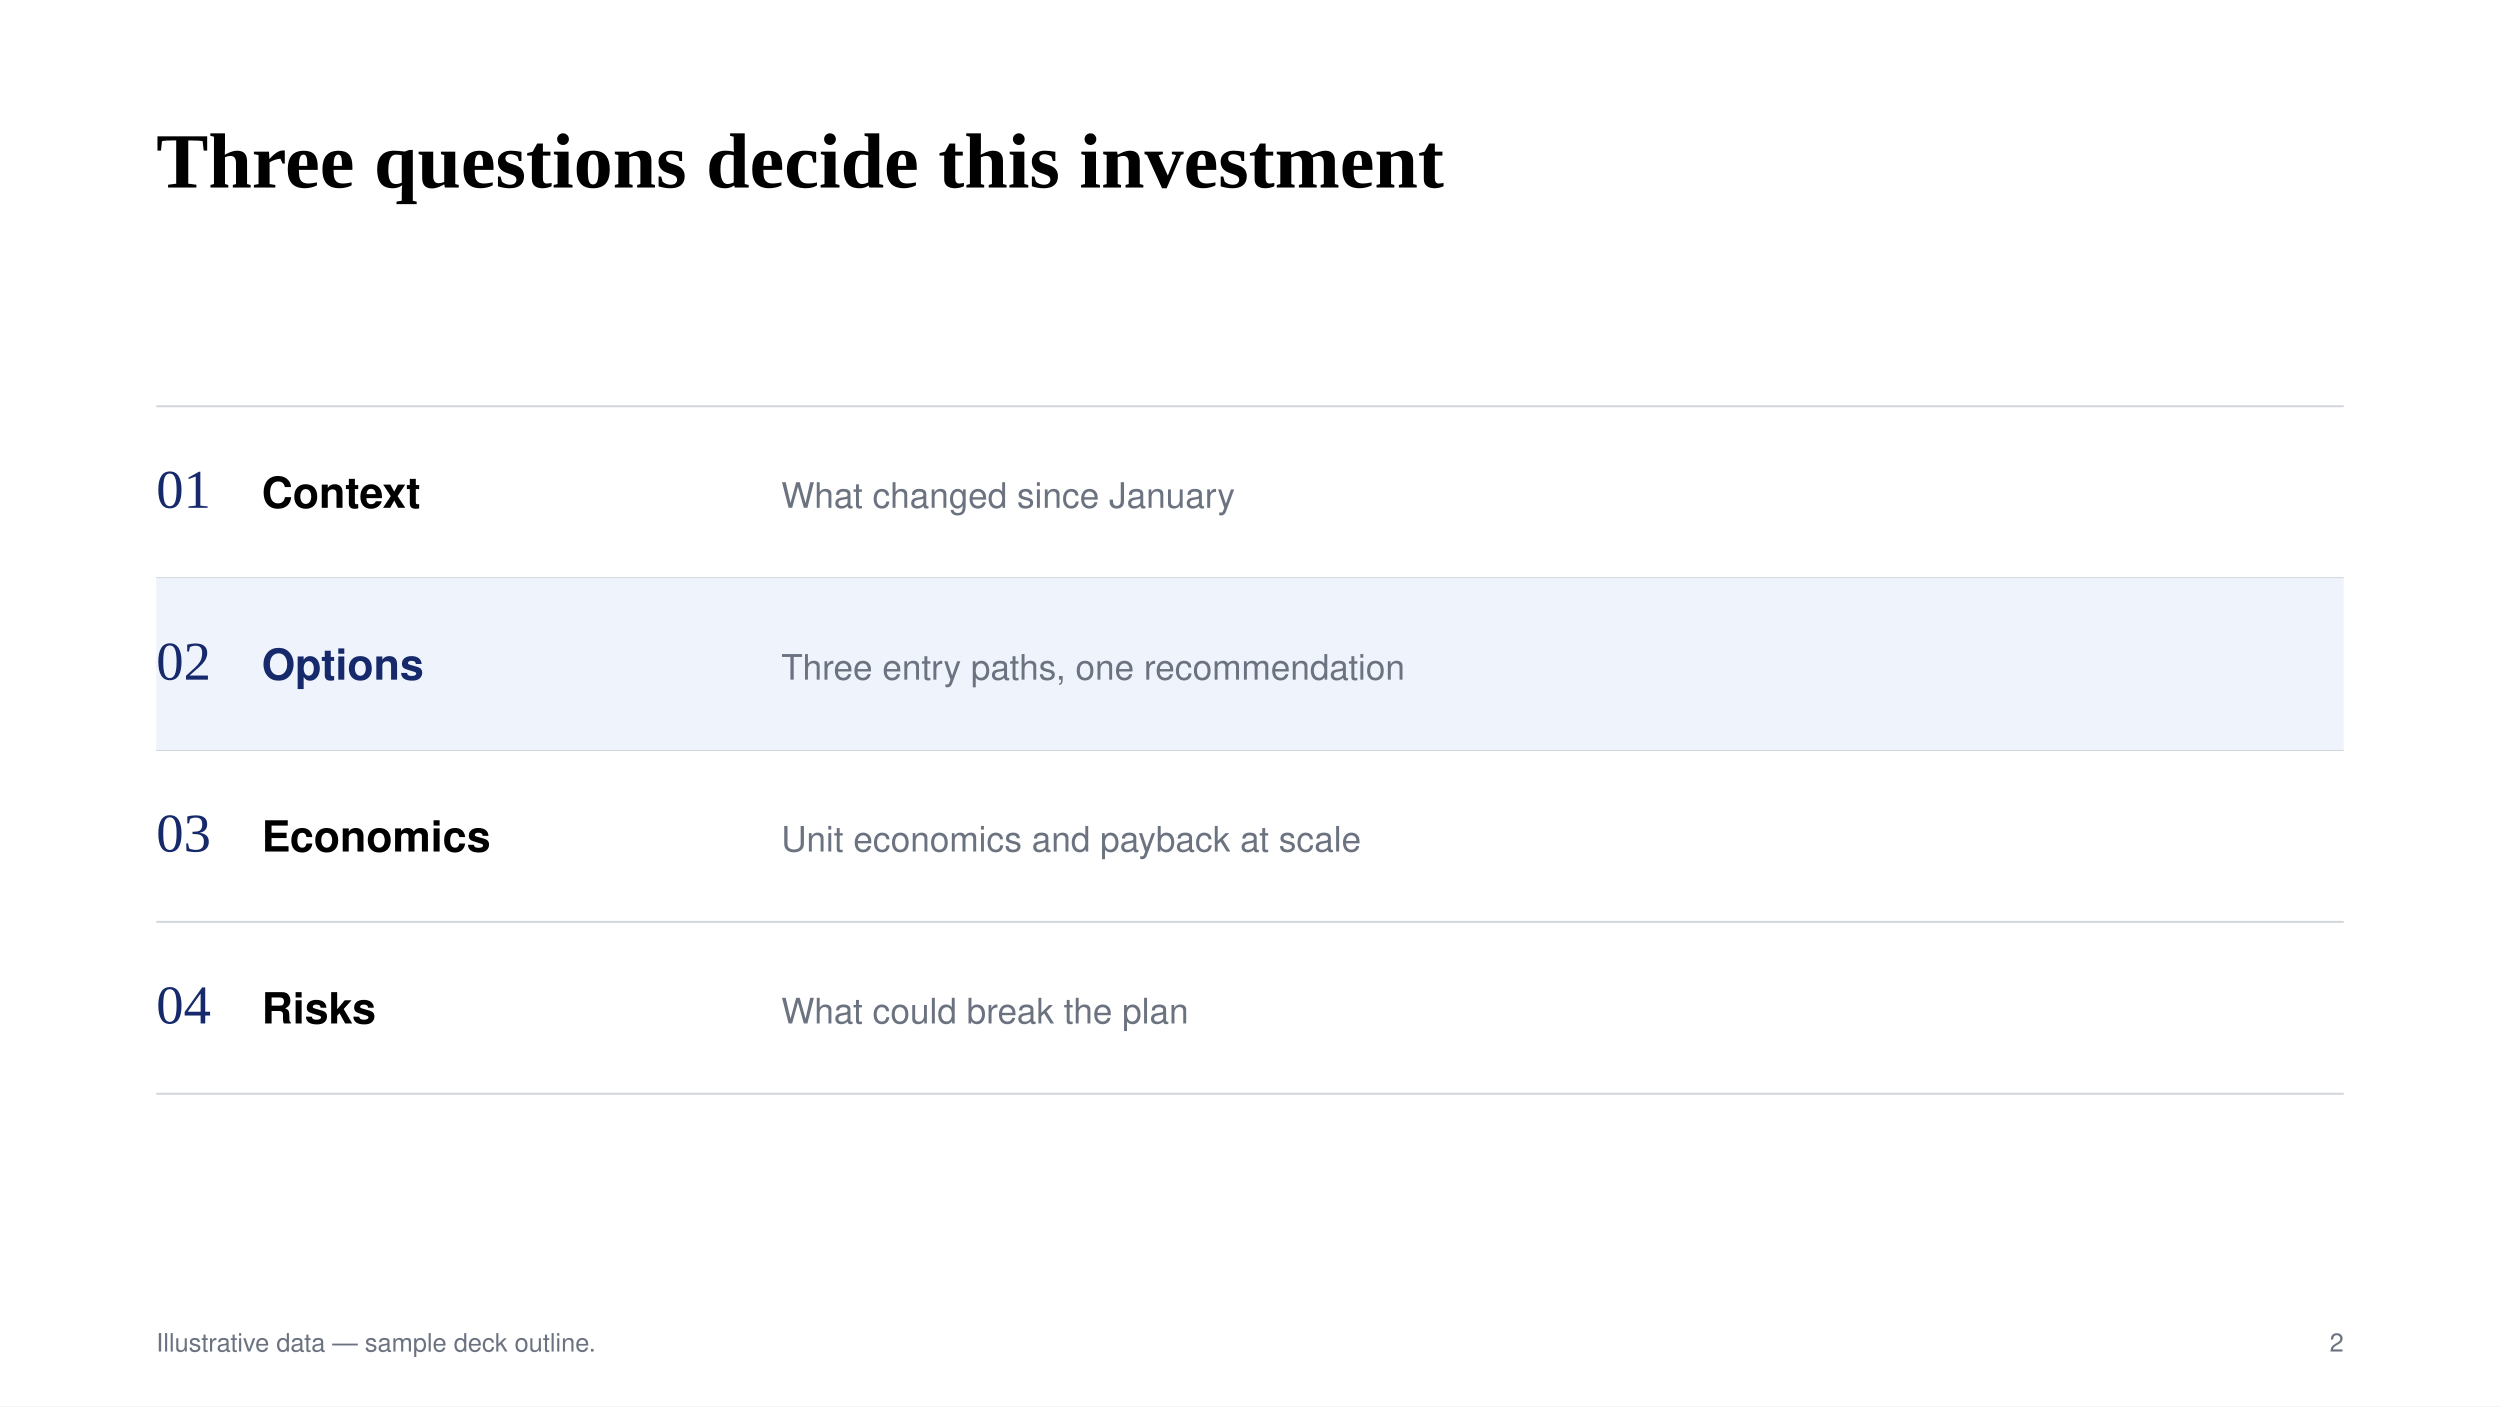
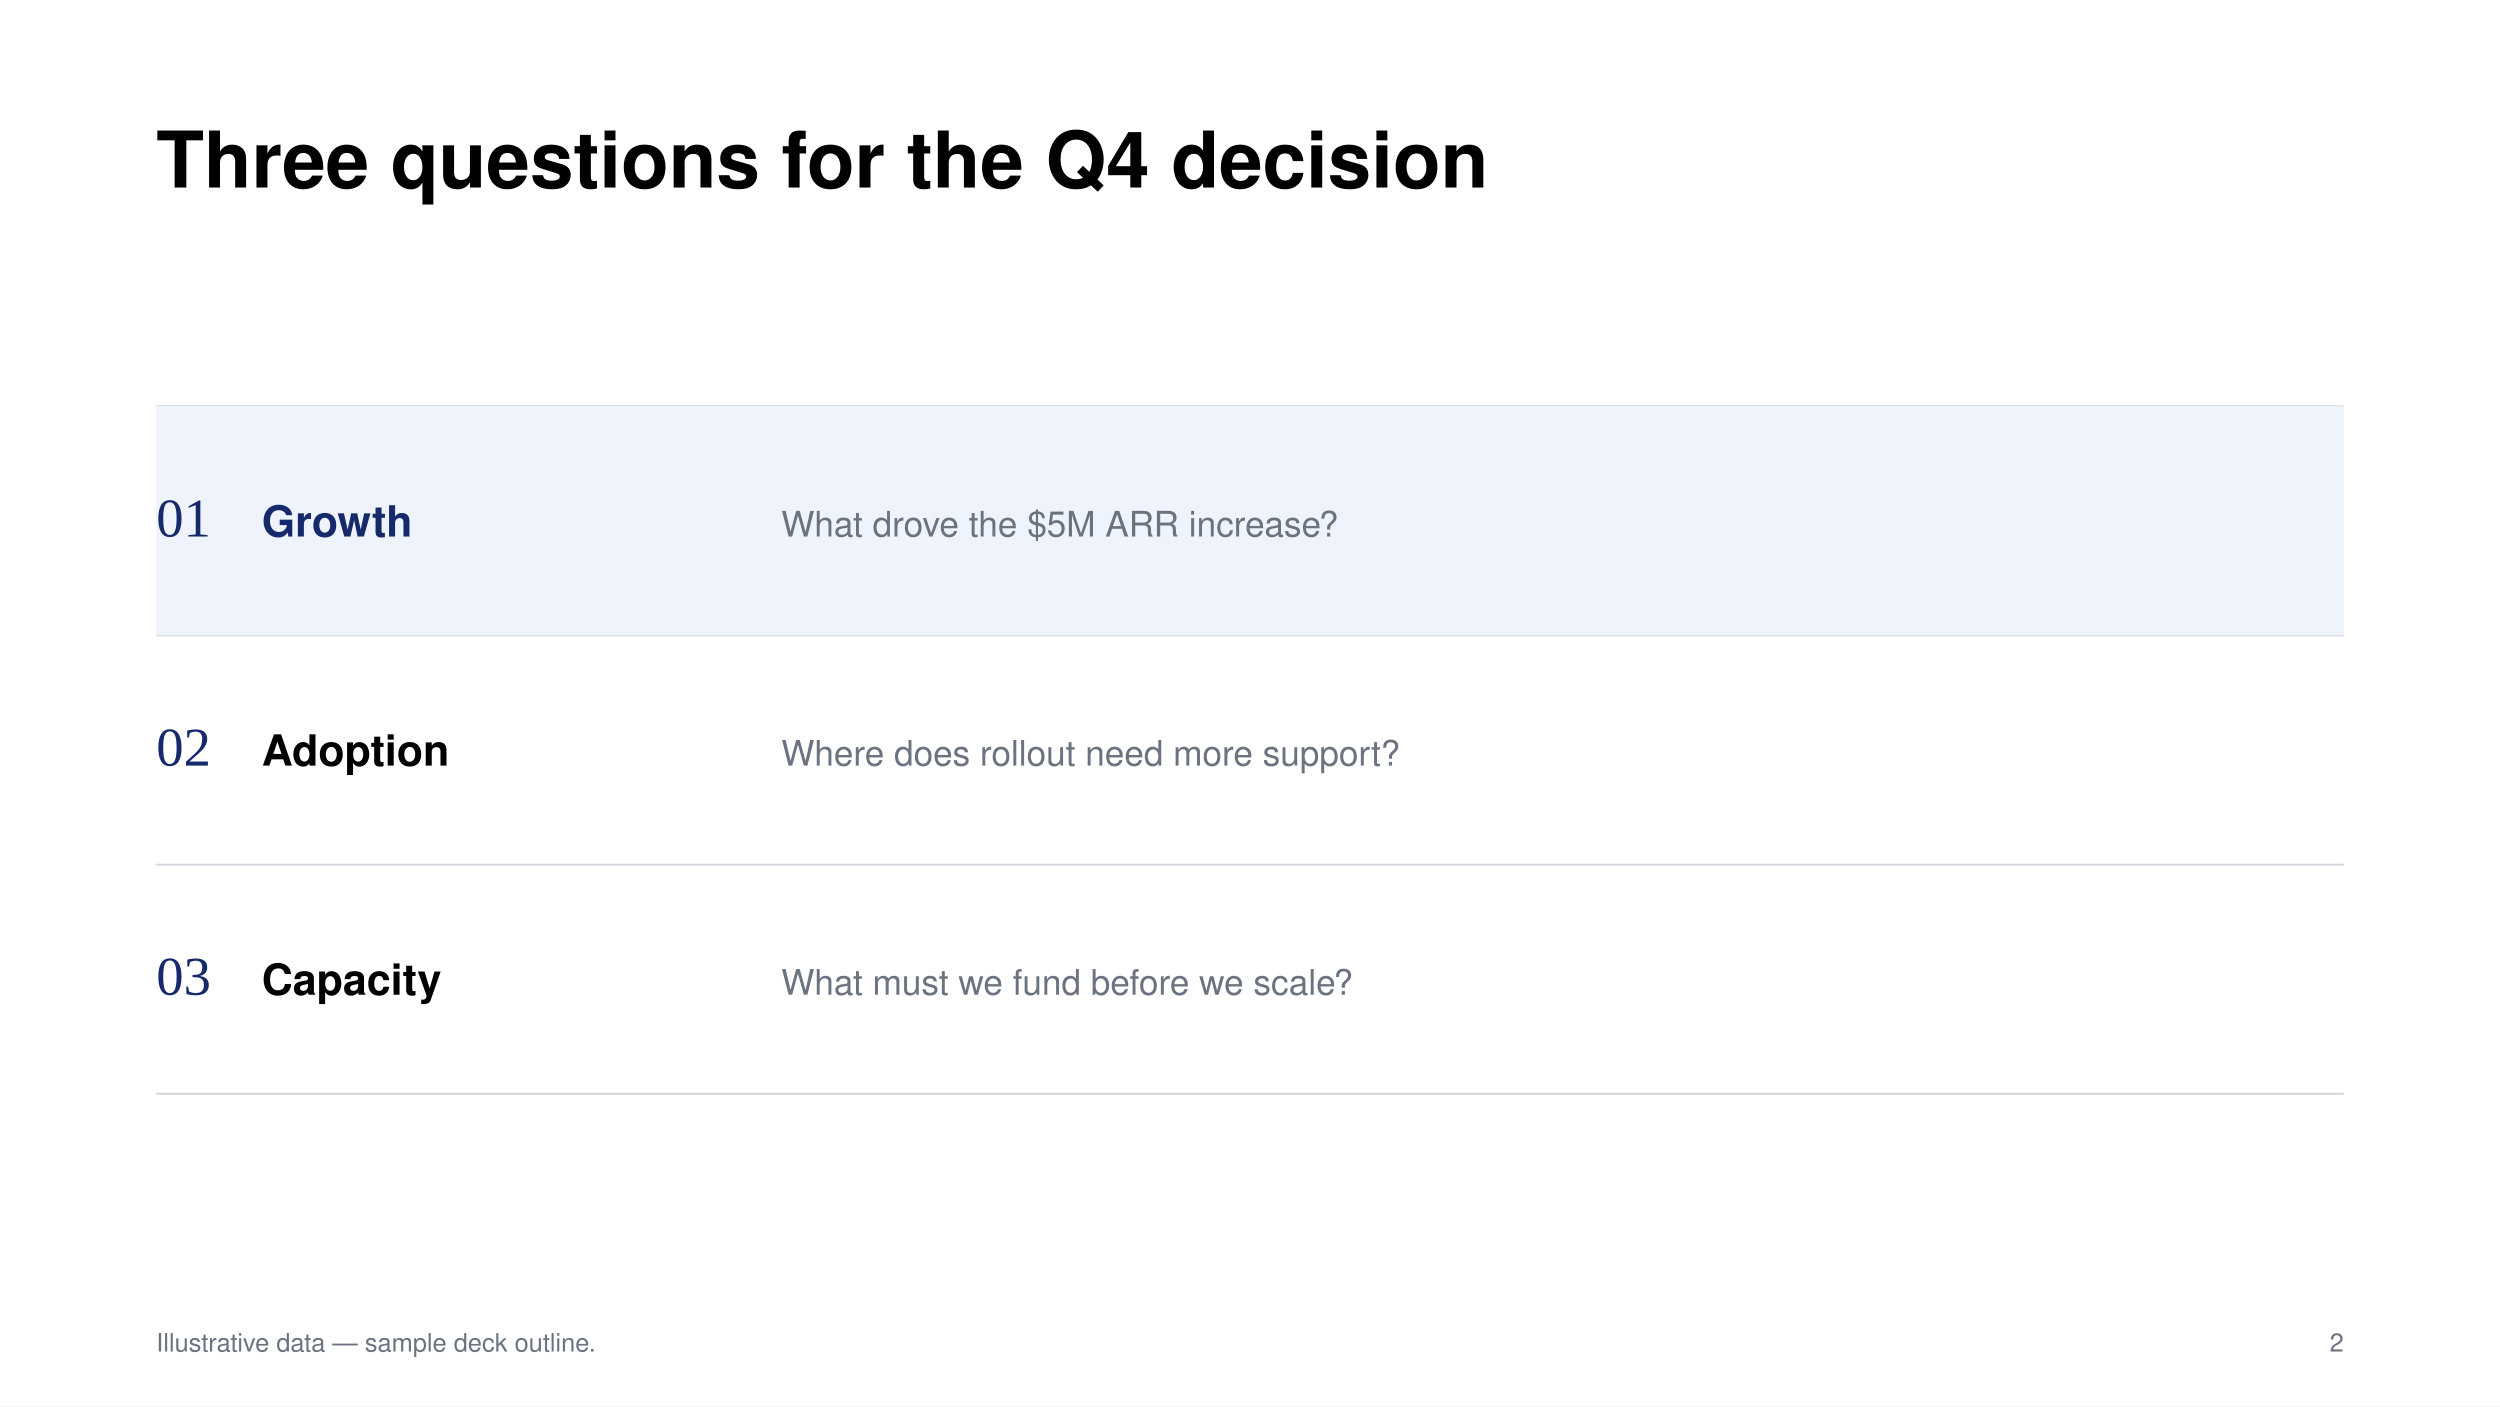
- <svg xmlns="http://www.w3.org/2000/svg" viewBox="0 0 1280 720" width="1280" height="720" role="img" aria-label="Three questions decide this investment">
+ <svg xmlns="http://www.w3.org/2000/svg" viewBox="0 0 1280 720" width="1280" height="720" role="img" aria-label="Three questions for the Q4 decision">
  <rect width="1280" height="720" fill="#FFFFFF" />
-   <text x="80.0" y="96.0" font-family="Georgia, 'Times New Roman', 'Hiragino Mincho ProN', 'Yu Mincho', serif" font-size="40" fill="#000000" font-weight="bold" text-anchor="start">Three questions decide this investment</text>
+   <text x="80.0" y="96.0" font-family="'Helvetica Neue', Helvetica, Arial, 'Hiragino Sans', 'Yu Gothic', 'Noto Sans JP', 'Meiryo', sans-serif" font-size="40" fill="#000000" font-weight="bold" text-anchor="start">Three questions for the Q4 decision</text>
  <line x1="80.0" y1="208.0" x2="1200.0" y2="208.0" stroke="#D1D5DB" />
-   <line x1="80.0" y1="296.0" x2="1200.0" y2="296.0" stroke="#D1D5DB" />
-   <line x1="80.0" y1="384.0" x2="1200.0" y2="384.0" stroke="#D1D5DB" />
-   <line x1="80.0" y1="472.0" x2="1200.0" y2="472.0" stroke="#D1D5DB" />
+   <line x1="80.0" y1="325.3" x2="1200.0" y2="325.3" stroke="#D1D5DB" />
+   <line x1="80.0" y1="442.7" x2="1200.0" y2="442.7" stroke="#D1D5DB" />
  <line x1="80.0" y1="560.0" x2="1200.0" y2="560.0" stroke="#D1D5DB" />
-   <text x="80.0" y="260.0" font-family="Georgia, 'Times New Roman', 'Hiragino Mincho ProN', 'Yu Mincho', serif" font-size="28" fill="#15296B" font-weight="normal" text-anchor="start">01</text>
-   <text x="134.0" y="260.0" font-family="'Helvetica Neue', Helvetica, Arial, 'Hiragino Sans', 'Yu Gothic', 'Noto Sans JP', 'Meiryo', sans-serif" font-size="22" fill="#000000" font-weight="600" text-anchor="start">Context</text>
-   <text x="400.0" y="260.0" font-family="'Helvetica Neue', Helvetica, Arial, 'Hiragino Sans', 'Yu Gothic', 'Noto Sans JP', 'Meiryo', sans-serif" font-size="18" fill="#6B7280" font-weight="normal" text-anchor="start">What changed since January</text>
-   <rect x="80.0" y="296.0" width="1120.0" height="88.0" fill="#EFF3FB" stroke="none" />
-   <text x="80.0" y="348.0" font-family="Georgia, 'Times New Roman', 'Hiragino Mincho ProN', 'Yu Mincho', serif" font-size="28" fill="#15296B" font-weight="normal" text-anchor="start">02</text>
-   <text x="134.0" y="348.0" font-family="'Helvetica Neue', Helvetica, Arial, 'Hiragino Sans', 'Yu Gothic', 'Noto Sans JP', 'Meiryo', sans-serif" font-size="22" fill="#15296B" font-weight="600" text-anchor="start">Options</text>
-   <text x="400.0" y="348.0" font-family="'Helvetica Neue', Helvetica, Arial, 'Hiragino Sans', 'Yu Gothic', 'Noto Sans JP', 'Meiryo', sans-serif" font-size="18" fill="#6B7280" font-weight="normal" text-anchor="start">Three entry paths, one recommendation</text>
-   <text x="80.0" y="436.0" font-family="Georgia, 'Times New Roman', 'Hiragino Mincho ProN', 'Yu Mincho', serif" font-size="28" fill="#15296B" font-weight="normal" text-anchor="start">03</text>
-   <text x="134.0" y="436.0" font-family="'Helvetica Neue', Helvetica, Arial, 'Hiragino Sans', 'Yu Gothic', 'Noto Sans JP', 'Meiryo', sans-serif" font-size="22" fill="#000000" font-weight="600" text-anchor="start">Economics</text>
-   <text x="400.0" y="436.0" font-family="'Helvetica Neue', Helvetica, Arial, 'Hiragino Sans', 'Yu Gothic', 'Noto Sans JP', 'Meiryo', sans-serif" font-size="18" fill="#6B7280" font-weight="normal" text-anchor="start">Unit economics and payback at scale</text>
-   <text x="80.0" y="524.0" font-family="Georgia, 'Times New Roman', 'Hiragino Mincho ProN', 'Yu Mincho', serif" font-size="28" fill="#15296B" font-weight="normal" text-anchor="start">04</text>
-   <text x="134.0" y="524.0" font-family="'Helvetica Neue', Helvetica, Arial, 'Hiragino Sans', 'Yu Gothic', 'Noto Sans JP', 'Meiryo', sans-serif" font-size="22" fill="#000000" font-weight="600" text-anchor="start">Risks</text>
-   <text x="400.0" y="524.0" font-family="'Helvetica Neue', Helvetica, Arial, 'Hiragino Sans', 'Yu Gothic', 'Noto Sans JP', 'Meiryo', sans-serif" font-size="18" fill="#6B7280" font-weight="normal" text-anchor="start">What could break the plan</text>
+   <rect x="80.0" y="208.0" width="1120.0" height="117.3" fill="#EFF3FB" stroke="none" />
+   <text x="80.0" y="274.7" font-family="Georgia, 'Times New Roman', 'Hiragino Mincho ProN', 'Yu Mincho', serif" font-size="28" fill="#15296B" font-weight="normal" text-anchor="start">01</text>
+   <text x="134.0" y="274.7" font-family="'Helvetica Neue', Helvetica, Arial, 'Hiragino Sans', 'Yu Gothic', 'Noto Sans JP', 'Meiryo', sans-serif" font-size="22" fill="#15296B" font-weight="600" text-anchor="start">Growth</text>
+   <text x="400.0" y="274.7" font-family="'Helvetica Neue', Helvetica, Arial, 'Hiragino Sans', 'Yu Gothic', 'Noto Sans JP', 'Meiryo', sans-serif" font-size="18" fill="#6B7280" font-weight="normal" text-anchor="start">What drove the $5M ARR increase?</text>
+   <text x="80.0" y="392.0" font-family="Georgia, 'Times New Roman', 'Hiragino Mincho ProN', 'Yu Mincho', serif" font-size="28" fill="#15296B" font-weight="normal" text-anchor="start">02</text>
+   <text x="134.0" y="392.0" font-family="'Helvetica Neue', Helvetica, Arial, 'Hiragino Sans', 'Yu Gothic', 'Noto Sans JP', 'Meiryo', sans-serif" font-size="22" fill="#000000" font-weight="600" text-anchor="start">Adoption</text>
+   <text x="400.0" y="392.0" font-family="'Helvetica Neue', Helvetica, Arial, 'Hiragino Sans', 'Yu Gothic', 'Noto Sans JP', 'Meiryo', sans-serif" font-size="18" fill="#6B7280" font-weight="normal" text-anchor="start">Where does rollout need more support?</text>
+   <text x="80.0" y="509.3" font-family="Georgia, 'Times New Roman', 'Hiragino Mincho ProN', 'Yu Mincho', serif" font-size="28" fill="#15296B" font-weight="normal" text-anchor="start">03</text>
+   <text x="134.0" y="509.3" font-family="'Helvetica Neue', Helvetica, Arial, 'Hiragino Sans', 'Yu Gothic', 'Noto Sans JP', 'Meiryo', sans-serif" font-size="22" fill="#000000" font-weight="600" text-anchor="start">Capacity</text>
+   <text x="400.0" y="509.3" font-family="'Helvetica Neue', Helvetica, Arial, 'Hiragino Sans', 'Yu Gothic', 'Noto Sans JP', 'Meiryo', sans-serif" font-size="18" fill="#6B7280" font-weight="normal" text-anchor="start">What must we fund before we scale?</text>
  <text x="80.0" y="692.0" font-family="'Helvetica Neue', Helvetica, Arial, 'Hiragino Sans', 'Yu Gothic', 'Noto Sans JP', 'Meiryo', sans-serif" font-size="13" fill="#6B7280" font-weight="normal" text-anchor="start">Illustrative data — sample deck outline.</text>
  <text x="1200.0" y="692.0" font-family="'Helvetica Neue', Helvetica, Arial, 'Hiragino Sans', 'Yu Gothic', 'Noto Sans JP', 'Meiryo', sans-serif" font-size="13" fill="#6B7280" font-weight="normal" text-anchor="end">2</text>
</svg>
